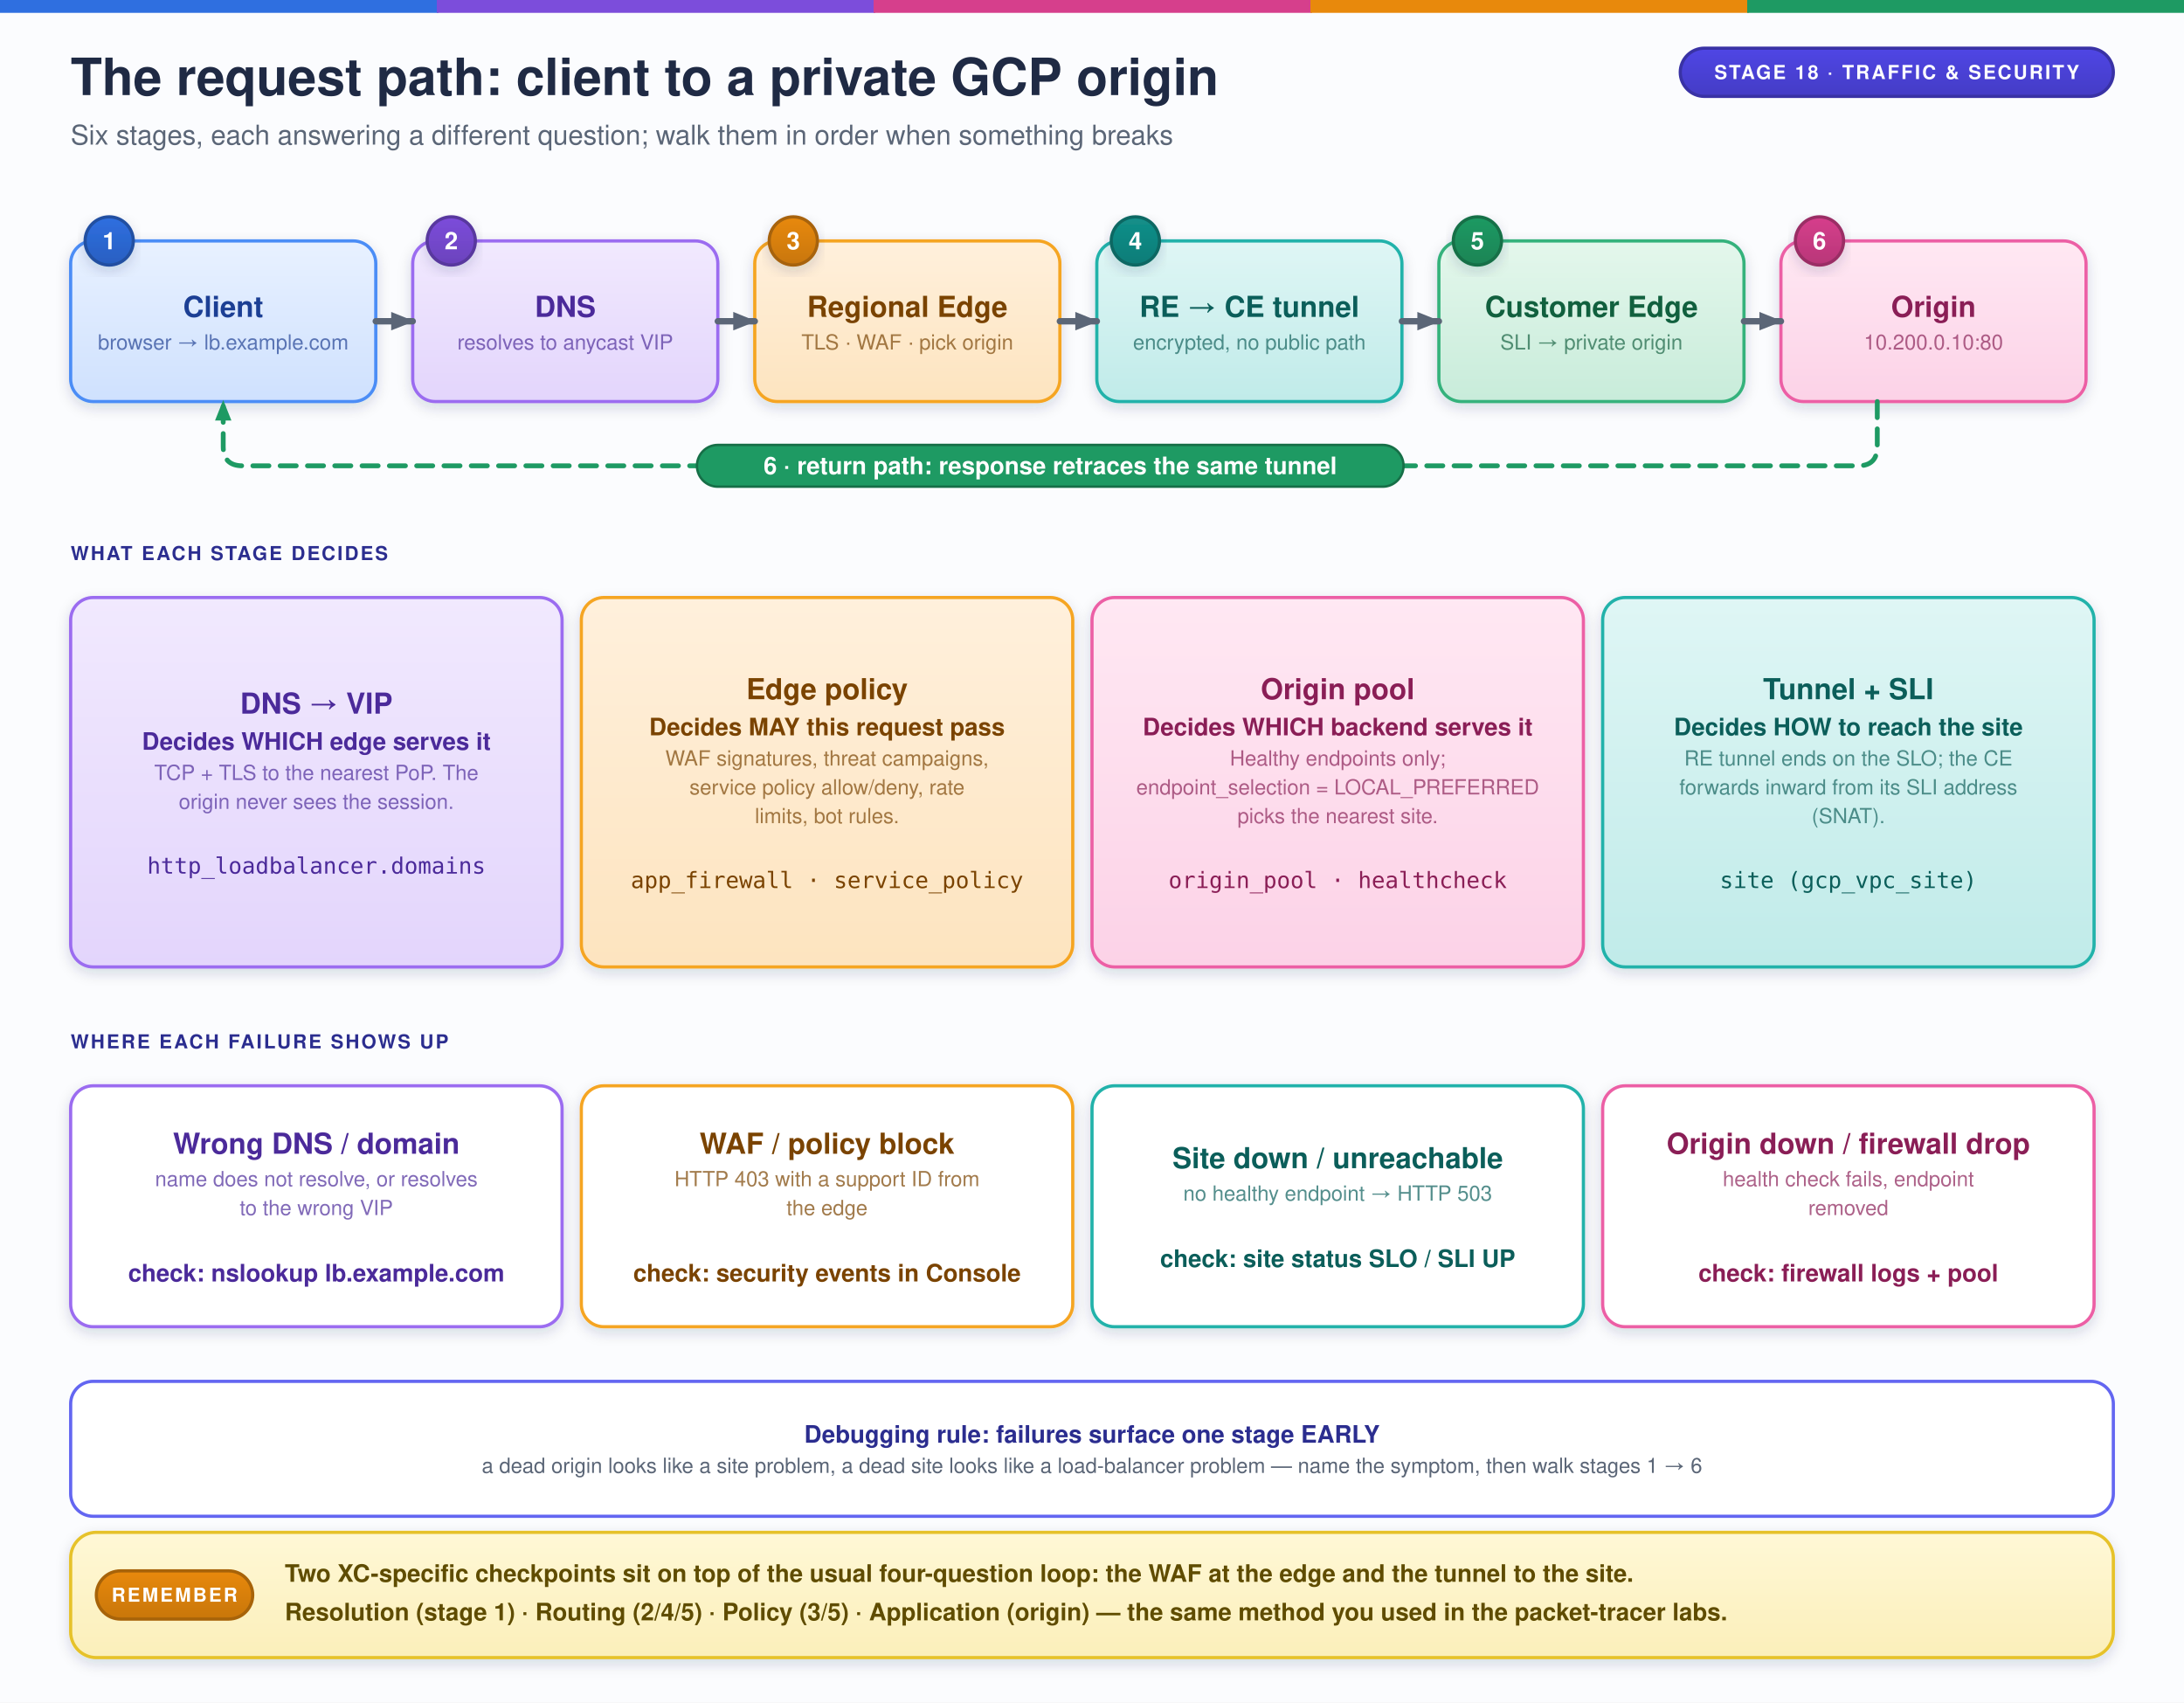
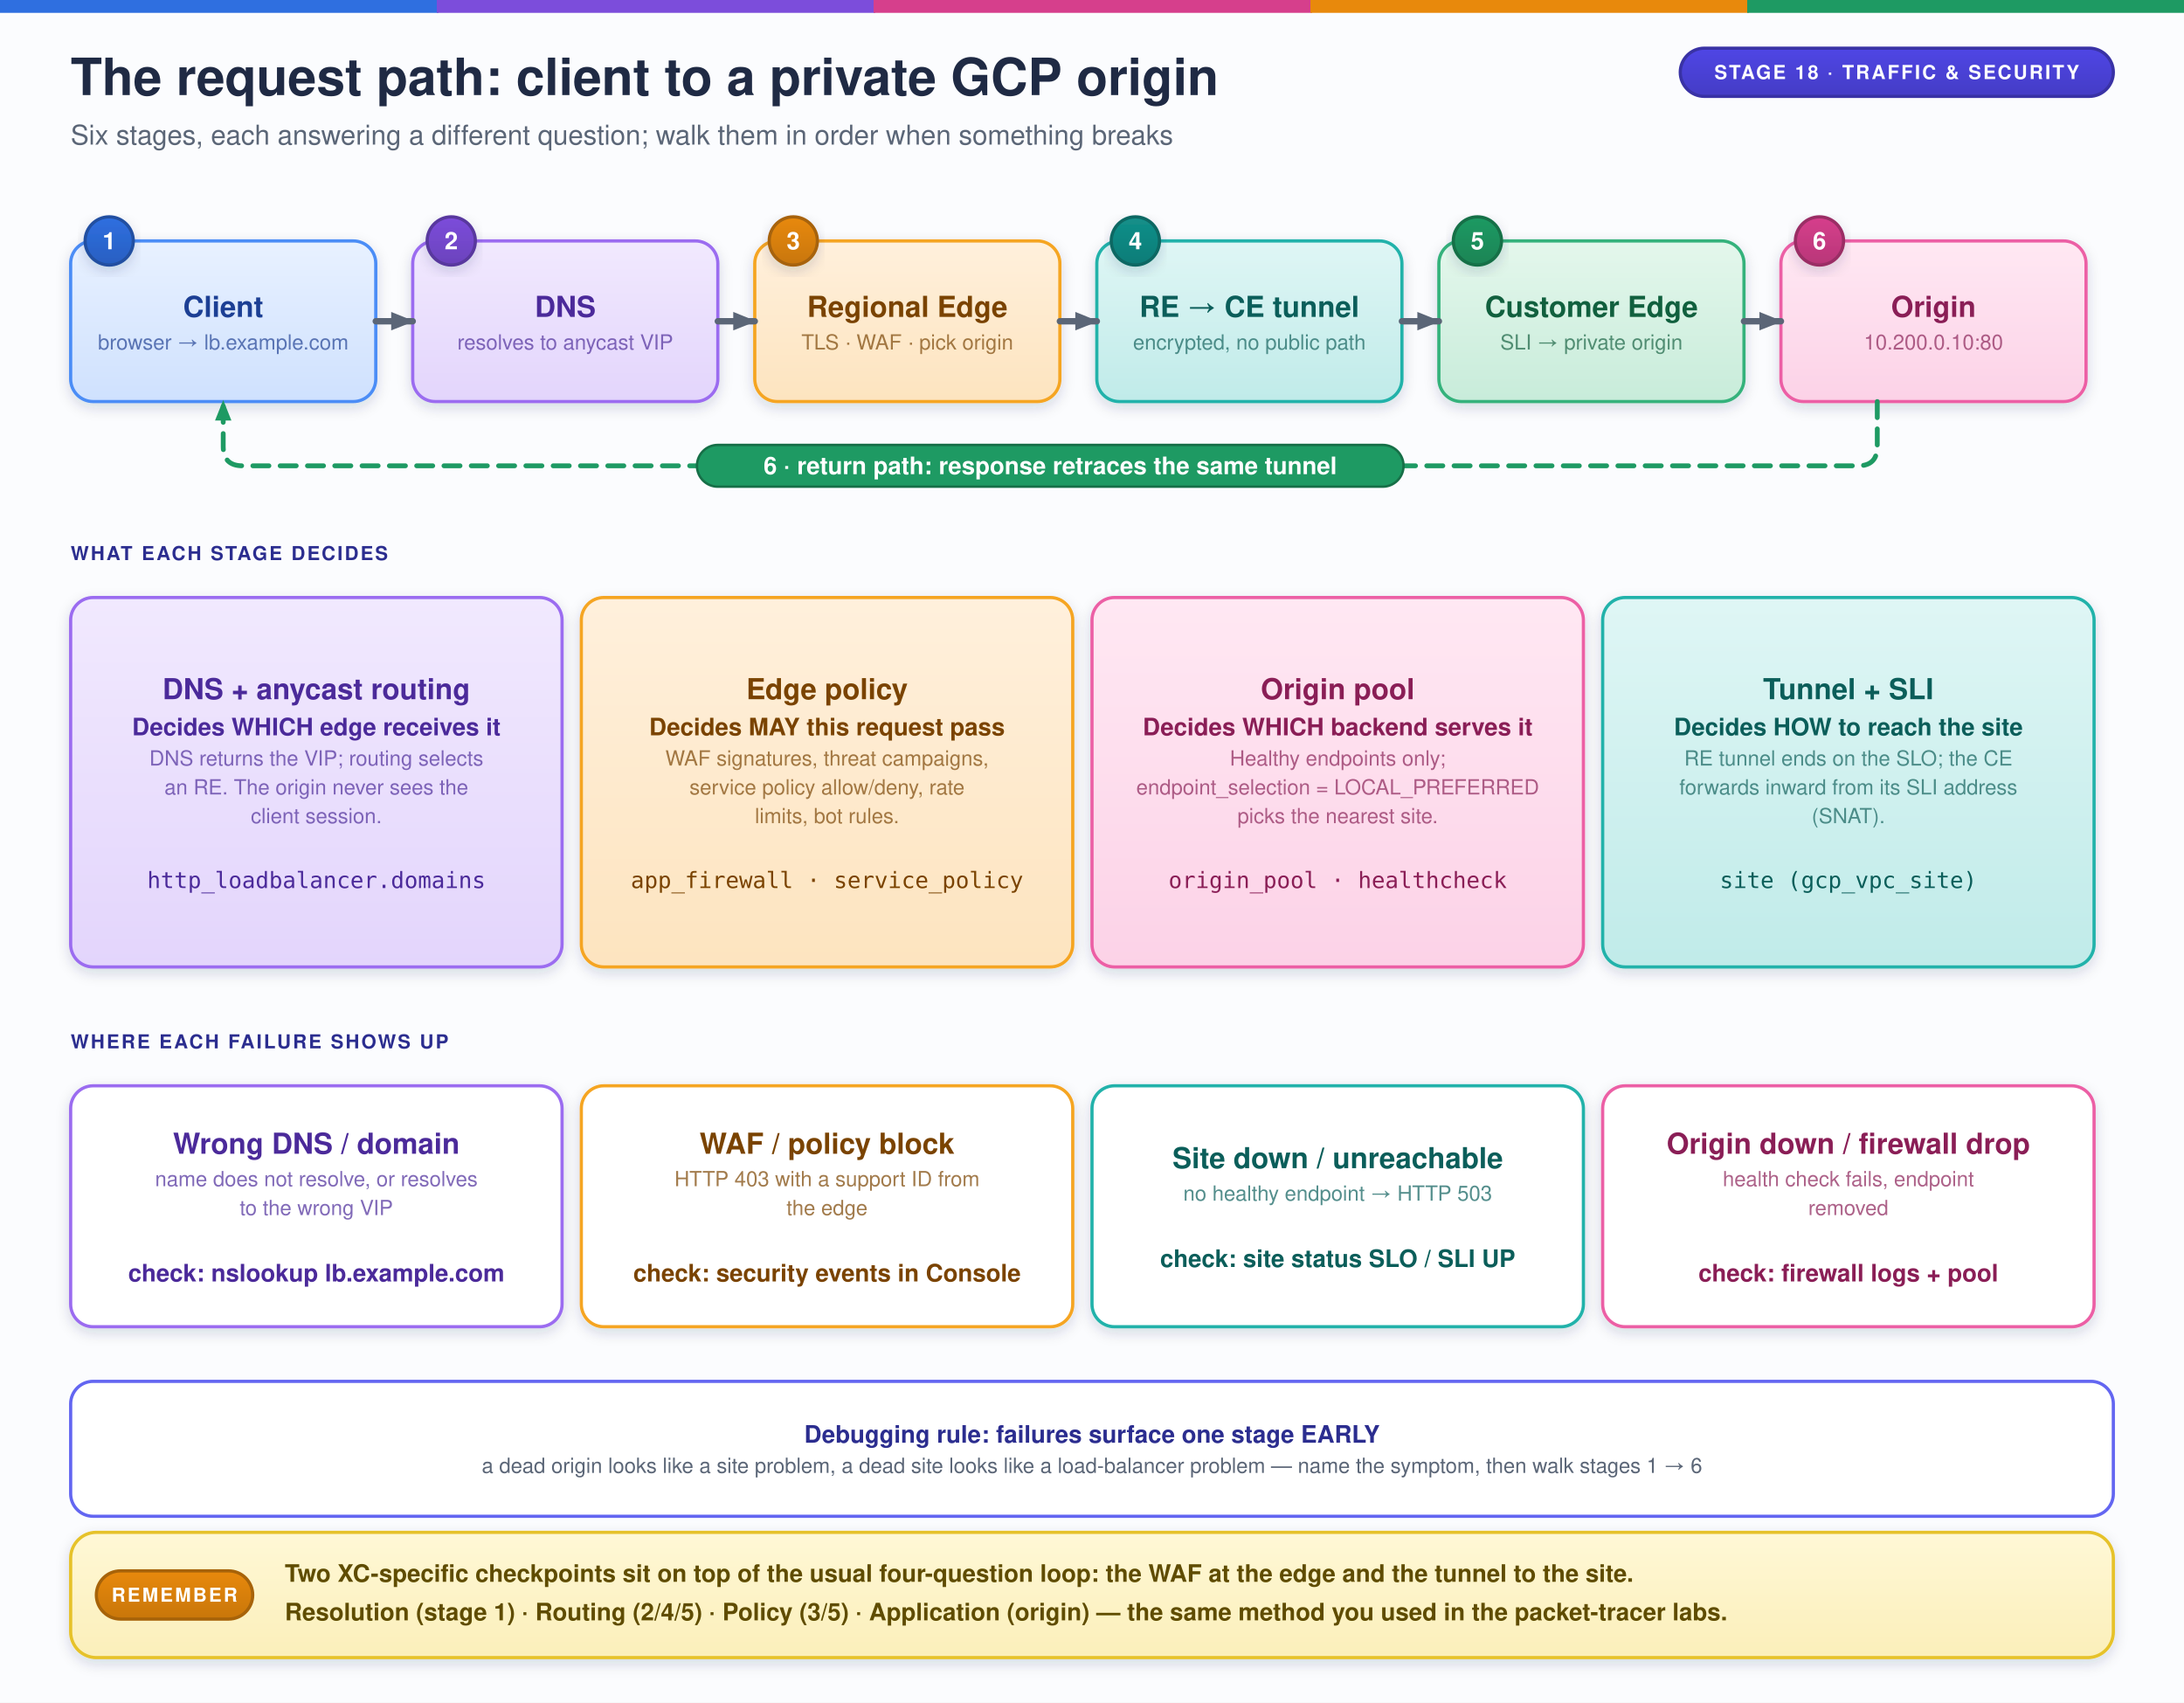
<svg xmlns="http://www.w3.org/2000/svg" width="1360" height="1060" viewBox="0 0 1360 1060" role="img" aria-labelledby="t d">
  <defs>
    <filter id="sh" x="-15%" y="-15%" width="130%" height="140%">
      <feDropShadow dx="0" dy="3" stdDeviation="4" flood-color="#1B2A4A" flood-opacity="0.16" />
    </filter>
    <linearGradient id="g0" x1="0" y1="0" x2="0" y2="1">
      <stop offset="0" stop-color="#4F46E5" />
      <stop offset="1" stop-color="#443CC5" />
    </linearGradient>
    <linearGradient id="g1" x1="0" y1="0" x2="0" y2="1">
      <stop offset="0" stop-color="#E8F1FF" />
      <stop offset="1" stop-color="#CFE1FE" />
    </linearGradient>
    <linearGradient id="g2" x1="0" y1="0" x2="0" y2="1">
      <stop offset="0" stop-color="#2F6FE0" />
      <stop offset="1" stop-color="#285FC1" />
    </linearGradient>
    <linearGradient id="g3" x1="0" y1="0" x2="0" y2="1">
      <stop offset="0" stop-color="#F1E9FE" />
      <stop offset="1" stop-color="#E3D5FC" />
    </linearGradient>
    <linearGradient id="g4" x1="0" y1="0" x2="0" y2="1">
      <stop offset="0" stop-color="#7C4DDB" />
      <stop offset="1" stop-color="#6B42BC" />
    </linearGradient>
    <marker id="m0" markerWidth="14.4" markerHeight="11.5" refX="13.4" refY="5.8" orient="auto-start-reverse" markerUnits="userSpaceOnUse">
      <path d="M0,0 L14.4,5.8 L0,11.5 z" fill="#5B6677" />
    </marker>
    <linearGradient id="g5" x1="0" y1="0" x2="0" y2="1">
      <stop offset="0" stop-color="#FFF0DC" />
      <stop offset="1" stop-color="#FDE4BF" />
    </linearGradient>
    <linearGradient id="g6" x1="0" y1="0" x2="0" y2="1">
      <stop offset="0" stop-color="#E8890C" />
      <stop offset="1" stop-color="#C8760A" />
    </linearGradient>
    <linearGradient id="g7" x1="0" y1="0" x2="0" y2="1">
      <stop offset="0" stop-color="#DFF6F5" />
      <stop offset="1" stop-color="#C0EBE9" />
    </linearGradient>
    <linearGradient id="g8" x1="0" y1="0" x2="0" y2="1">
      <stop offset="0" stop-color="#12908A" />
      <stop offset="1" stop-color="#0F7C77" />
    </linearGradient>
    <linearGradient id="g9" x1="0" y1="0" x2="0" y2="1">
      <stop offset="0" stop-color="#E4F7EC" />
      <stop offset="1" stop-color="#C8ECDA" />
    </linearGradient>
    <linearGradient id="g10" x1="0" y1="0" x2="0" y2="1">
      <stop offset="0" stop-color="#1E9A63" />
      <stop offset="1" stop-color="#1A8455" />
    </linearGradient>
    <linearGradient id="g11" x1="0" y1="0" x2="0" y2="1">
      <stop offset="0" stop-color="#FFE8F3" />
      <stop offset="1" stop-color="#FCD2E7" />
    </linearGradient>
    <linearGradient id="g12" x1="0" y1="0" x2="0" y2="1">
      <stop offset="0" stop-color="#D63F8C" />
      <stop offset="1" stop-color="#B83678" />
    </linearGradient>
    <marker id="m1" markerWidth="12.8" markerHeight="10.2" refX="11.8" refY="5.1" orient="auto-start-reverse" markerUnits="userSpaceOnUse">
      <path d="M0,0 L12.8,5.1 L0,10.2 z" fill="#1E9A63" />
    </marker>
    <linearGradient id="g13" x1="0" y1="0" x2="0" y2="1">
      <stop offset="0" stop-color="#1E9A63" />
      <stop offset="1" stop-color="#1E9A63" />
    </linearGradient>
    <linearGradient id="g14" x1="0" y1="0" x2="0" y2="1">
      <stop offset="0" stop-color="#FFFFFF" />
      <stop offset="1" stop-color="#FFFFFF" />
    </linearGradient>
    <linearGradient id="g15" x1="0" y1="0" x2="0" y2="1">
      <stop offset="0" stop-color="#FFF8D6" />
      <stop offset="1" stop-color="#FBEFBA" />
    </linearGradient>
  </defs>
  <rect width="1360" height="1060" fill="#FBFCFE" />
  <rect x="0.0" y="0" width="273.0" height="8" fill="#2F6FE0" />
  <rect x="272.0" y="0" width="273.0" height="8" fill="#7C4DDB" />
  <rect x="544.0" y="0" width="273.0" height="8" fill="#D63F8C" />
  <rect x="816.0" y="0" width="273.0" height="8" fill="#E8890C" />
  <rect x="1088.0" y="0" width="273.0" height="8" fill="#1E9A63" />
  <text x="44" y="59.2" text-anchor="start" font-family="system-ui,-apple-system,'Segoe UI',Helvetica,Arial,sans-serif" font-size="32" font-weight="700" fill="#1F2A44">The request path: client to a private GCP origin</text>
  <text x="44" y="90.0" text-anchor="start" font-family="system-ui,-apple-system,'Segoe UI',Helvetica,Arial,sans-serif" font-size="17" font-weight="400" fill="#5B6677">Six stages, each answering a different question; walk them in order when something breaks</text>
  <rect x="1046.32" y="30" width="269.68" height="30" rx="15.0" fill="url(#g0)" stroke="#3932A5" stroke-width="2" />
  <text x="1181.16" y="49.2" text-anchor="middle" font-family="system-ui,-apple-system,'Segoe UI',Helvetica,Arial,sans-serif" font-size="12" font-weight="700" fill="#FFFFFF" letter-spacing="1.2">STAGE 18 · TRAFFIC &amp; SECURITY</text>
  <rect x="44" y="150" width="190" height="100" rx="14" fill="url(#g1)" stroke="#4C8DF6" stroke-width="2" filter="url(#sh)" />
  <text x="139.0" y="197.3" text-anchor="middle" font-family="system-ui,-apple-system,'Segoe UI',Helvetica,Arial,sans-serif" font-size="18" font-weight="700" fill="#1C3F94">Client</text>
  <text x="139.0" y="217.6" text-anchor="middle" font-family="system-ui,-apple-system,'Segoe UI',Helvetica,Arial,sans-serif" font-size="13" font-weight="400" fill="#5974B4">browser → lb.example.com</text>
  <ellipse cx="68.0" cy="150.0" rx="15.0" ry="15.0" fill="url(#g2)" stroke="#2250A1" stroke-width="2" filter="url(#sh)" />
  <text x="68.0" y="155.2" text-anchor="middle" font-family="system-ui,-apple-system,'Segoe UI',Helvetica,Arial,sans-serif" font-size="15" font-weight="700" fill="#FFFFFF">1</text>
  <rect x="257" y="150" width="190" height="100" rx="14" fill="url(#g3)" stroke="#9B6CF0" stroke-width="2" filter="url(#sh)" />
  <text x="352.0" y="197.3" text-anchor="middle" font-family="system-ui,-apple-system,'Segoe UI',Helvetica,Arial,sans-serif" font-size="18" font-weight="700" fill="#4B2A9A">DNS</text>
  <text x="352.0" y="217.6" text-anchor="middle" font-family="system-ui,-apple-system,'Segoe UI',Helvetica,Arial,sans-serif" font-size="13" font-weight="400" fill="#7D63B8">resolves to anycast VIP</text>
  <ellipse cx="281.0" cy="150.0" rx="15.0" ry="15.0" fill="url(#g4)" stroke="#59379E" stroke-width="2" filter="url(#sh)" />
  <text x="281.0" y="155.2" text-anchor="middle" font-family="system-ui,-apple-system,'Segoe UI',Helvetica,Arial,sans-serif" font-size="15" font-weight="700" fill="#FFFFFF">2</text>
  <path d="M234.0,200.0 L257.0,200.0" fill="none" stroke="#5B6677" stroke-width="4" stroke-linecap="round" stroke-linejoin="round" marker-end="url(#m0)" />
  <rect x="470" y="150" width="190" height="100" rx="14" fill="url(#g5)" stroke="#F5A524" stroke-width="2" filter="url(#sh)" />
  <text x="565.0" y="197.3" text-anchor="middle" font-family="system-ui,-apple-system,'Segoe UI',Helvetica,Arial,sans-serif" font-size="18" font-weight="700" fill="#7A4300">Regional Edge</text>
  <text x="565.0" y="217.6" text-anchor="middle" font-family="system-ui,-apple-system,'Segoe UI',Helvetica,Arial,sans-serif" font-size="13" font-weight="400" fill="#A27742">TLS · WAF · pick origin</text>
  <ellipse cx="494.0" cy="150.0" rx="15.0" ry="15.0" fill="url(#g6)" stroke="#A76309" stroke-width="2" filter="url(#sh)" />
  <text x="494.0" y="155.2" text-anchor="middle" font-family="system-ui,-apple-system,'Segoe UI',Helvetica,Arial,sans-serif" font-size="15" font-weight="700" fill="#FFFFFF">3</text>
  <path d="M447.0,200.0 L470.0,200.0" fill="none" stroke="#5B6677" stroke-width="4" stroke-linecap="round" stroke-linejoin="round" marker-end="url(#m0)" />
  <rect x="683" y="150" width="190" height="100" rx="14" fill="url(#g7)" stroke="#20B2AA" stroke-width="2" filter="url(#sh)" />
  <text x="778.0" y="197.3" text-anchor="middle" font-family="system-ui,-apple-system,'Segoe UI',Helvetica,Arial,sans-serif" font-size="18" font-weight="700" fill="#0B5E5A">RE → CE tunnel</text>
  <text x="778.0" y="217.6" text-anchor="middle" font-family="system-ui,-apple-system,'Segoe UI',Helvetica,Arial,sans-serif" font-size="13" font-weight="400" fill="#4B8C88">encrypted, no public path</text>
  <ellipse cx="707.0" cy="150.0" rx="15.0" ry="15.0" fill="url(#g8)" stroke="#0D6863" stroke-width="2" filter="url(#sh)" />
  <text x="707.0" y="155.2" text-anchor="middle" font-family="system-ui,-apple-system,'Segoe UI',Helvetica,Arial,sans-serif" font-size="15" font-weight="700" fill="#FFFFFF">4</text>
  <path d="M660.0,200.0 L683.0,200.0" fill="none" stroke="#5B6677" stroke-width="4" stroke-linecap="round" stroke-linejoin="round" marker-end="url(#m0)" />
  <rect x="896" y="150" width="190" height="100" rx="14" fill="url(#g9)" stroke="#34B27B" stroke-width="2" filter="url(#sh)" />
  <text x="991.0" y="197.3" text-anchor="middle" font-family="system-ui,-apple-system,'Segoe UI',Helvetica,Arial,sans-serif" font-size="18" font-weight="700" fill="#11603E">Customer Edge</text>
  <text x="991.0" y="217.6" text-anchor="middle" font-family="system-ui,-apple-system,'Segoe UI',Helvetica,Arial,sans-serif" font-size="13" font-weight="400" fill="#508D72">SLI → private origin</text>
  <ellipse cx="920.0" cy="150.0" rx="15.0" ry="15.0" fill="url(#g10)" stroke="#166F47" stroke-width="2" filter="url(#sh)" />
  <text x="920.0" y="155.2" text-anchor="middle" font-family="system-ui,-apple-system,'Segoe UI',Helvetica,Arial,sans-serif" font-size="15" font-weight="700" fill="#FFFFFF">5</text>
  <path d="M873.0,200.0 L896.0,200.0" fill="none" stroke="#5B6677" stroke-width="4" stroke-linecap="round" stroke-linejoin="round" marker-end="url(#m0)" />
  <rect x="1109" y="150" width="190" height="100" rx="14" fill="url(#g11)" stroke="#EC5FA5" stroke-width="2" filter="url(#sh)" />
  <text x="1204.0" y="197.3" text-anchor="middle" font-family="system-ui,-apple-system,'Segoe UI',Helvetica,Arial,sans-serif" font-size="18" font-weight="700" fill="#8A1E56">Origin</text>
  <text x="1204.0" y="217.6" text-anchor="middle" font-family="system-ui,-apple-system,'Segoe UI',Helvetica,Arial,sans-serif" font-size="13" font-weight="400" fill="#AD5B85">10.200.0.10:80</text>
  <ellipse cx="1133.0" cy="150.0" rx="15.0" ry="15.0" fill="url(#g12)" stroke="#9A2D65" stroke-width="2" filter="url(#sh)" />
  <text x="1133.0" y="155.2" text-anchor="middle" font-family="system-ui,-apple-system,'Segoe UI',Helvetica,Arial,sans-serif" font-size="15" font-weight="700" fill="#FFFFFF">6</text>
  <path d="M1086.0,200.0 L1109.0,200.0" fill="none" stroke="#5B6677" stroke-width="4" stroke-linecap="round" stroke-linejoin="round" marker-end="url(#m0)" />
  <path d="M1169.0,250.0 L1169.0,278.0 Q1169.0,290.0 1157.0,290.0 L151.0,290.0 Q139.0,290.0 139.0,278.0 L139.0,250.0" fill="none" stroke="#1E9A63" stroke-width="3" stroke-linecap="round" stroke-linejoin="round" stroke-dasharray="10 7" marker-end="url(#m1)" />
  <rect x="434.0" y="277.0" width="440" height="26" rx="13.0" fill="url(#g13)" stroke="#166F47" stroke-width="1.5" />
  <text x="654.0" y="295.2" text-anchor="middle" font-family="system-ui,-apple-system,'Segoe UI',Helvetica,Arial,sans-serif" font-size="15" font-weight="700" fill="#FFFFFF">6 · return path: response retraces the same tunnel</text>
  <text x="44" y="348.7" text-anchor="start" font-family="system-ui,-apple-system,'Segoe UI',Helvetica,Arial,sans-serif" font-size="12" font-weight="700" fill="#2B2D8F" letter-spacing="1.2">WHAT EACH STAGE DECIDES</text>
  <rect x="44" y="372" width="306" height="230" rx="14" fill="url(#g3)" stroke="#9B6CF0" stroke-width="2" filter="url(#sh)" />
-   <text x="197.0" y="444.3" text-anchor="middle" font-family="system-ui,-apple-system,'Segoe UI',Helvetica,Arial,sans-serif" font-size="18" font-weight="700" fill="#4B2A9A">DNS → VIP</text>
-   <text x="197.0" y="466.8" text-anchor="middle" font-family="system-ui,-apple-system,'Segoe UI',Helvetica,Arial,sans-serif" font-size="15" font-weight="700" fill="#4B2A9A">Decides WHICH edge serves it</text>
-   <text x="197.0" y="485.6" text-anchor="middle" font-family="system-ui,-apple-system,'Segoe UI',Helvetica,Arial,sans-serif" font-size="13" font-weight="400" fill="#7D63B8">TCP + TLS to the nearest PoP. The</text>
-   <text x="197.0" y="503.6" text-anchor="middle" font-family="system-ui,-apple-system,'Segoe UI',Helvetica,Arial,sans-serif" font-size="13" font-weight="400" fill="#7D63B8">origin never sees the session.</text>
-   <text x="197.0" y="523.8" text-anchor="middle" font-family="system-ui,-apple-system,'Segoe UI',Helvetica,Arial,sans-serif" font-size="15" font-weight="400" fill="#4B2A9A" />
-   <text x="197.0" y="543.9" text-anchor="middle" font-family="ui-monospace,SFMono-Regular,Menlo,Consolas,monospace" font-size="14" font-weight="500" fill="#4B2A9A">http_loadbalancer.domains</text>
+   <text x="197.0" y="435.3" text-anchor="middle" font-family="system-ui,-apple-system,'Segoe UI',Helvetica,Arial,sans-serif" font-size="18" font-weight="700" fill="#4B2A9A">DNS + anycast routing</text>
+   <text x="197.0" y="457.8" text-anchor="middle" font-family="system-ui,-apple-system,'Segoe UI',Helvetica,Arial,sans-serif" font-size="15" font-weight="700" fill="#4B2A9A">Decides WHICH edge receives it</text>
+   <text x="197.0" y="476.6" text-anchor="middle" font-family="system-ui,-apple-system,'Segoe UI',Helvetica,Arial,sans-serif" font-size="13" font-weight="400" fill="#7D63B8">DNS returns the VIP; routing selects</text>
+   <text x="197.0" y="494.6" text-anchor="middle" font-family="system-ui,-apple-system,'Segoe UI',Helvetica,Arial,sans-serif" font-size="13" font-weight="400" fill="#7D63B8">an RE. The origin never sees the</text>
+   <text x="197.0" y="512.5" text-anchor="middle" font-family="system-ui,-apple-system,'Segoe UI',Helvetica,Arial,sans-serif" font-size="13" font-weight="400" fill="#7D63B8">client session.</text>
+   <text x="197.0" y="532.8" text-anchor="middle" font-family="system-ui,-apple-system,'Segoe UI',Helvetica,Arial,sans-serif" font-size="15" font-weight="400" fill="#4B2A9A" />
+   <text x="197.0" y="552.9" text-anchor="middle" font-family="ui-monospace,SFMono-Regular,Menlo,Consolas,monospace" font-size="14" font-weight="500" fill="#4B2A9A">http_loadbalancer.domains</text>
  <rect x="362" y="372" width="306" height="230" rx="14" fill="url(#g5)" stroke="#F5A524" stroke-width="2" filter="url(#sh)" />
  <text x="515.0" y="435.3" text-anchor="middle" font-family="system-ui,-apple-system,'Segoe UI',Helvetica,Arial,sans-serif" font-size="18" font-weight="700" fill="#7A4300">Edge policy</text>
  <text x="515.0" y="457.8" text-anchor="middle" font-family="system-ui,-apple-system,'Segoe UI',Helvetica,Arial,sans-serif" font-size="15" font-weight="700" fill="#7A4300">Decides MAY this request pass</text>
  <text x="515.0" y="476.6" text-anchor="middle" font-family="system-ui,-apple-system,'Segoe UI',Helvetica,Arial,sans-serif" font-size="13" font-weight="400" fill="#A27742">WAF signatures, threat campaigns,</text>
  <text x="515.0" y="494.6" text-anchor="middle" font-family="system-ui,-apple-system,'Segoe UI',Helvetica,Arial,sans-serif" font-size="13" font-weight="400" fill="#A27742">service policy allow/deny, rate</text>
  <text x="515.0" y="512.5" text-anchor="middle" font-family="system-ui,-apple-system,'Segoe UI',Helvetica,Arial,sans-serif" font-size="13" font-weight="400" fill="#A27742">limits, bot rules.</text>
  <text x="515.0" y="532.8" text-anchor="middle" font-family="system-ui,-apple-system,'Segoe UI',Helvetica,Arial,sans-serif" font-size="15" font-weight="400" fill="#7A4300" />
  <text x="515.0" y="552.9" text-anchor="middle" font-family="ui-monospace,SFMono-Regular,Menlo,Consolas,monospace" font-size="14" font-weight="500" fill="#7A4300">app_firewall · service_policy</text>
  <rect x="680" y="372" width="306" height="230" rx="14" fill="url(#g11)" stroke="#EC5FA5" stroke-width="2" filter="url(#sh)" />
  <text x="833.0" y="435.3" text-anchor="middle" font-family="system-ui,-apple-system,'Segoe UI',Helvetica,Arial,sans-serif" font-size="18" font-weight="700" fill="#8A1E56">Origin pool</text>
  <text x="833.0" y="457.8" text-anchor="middle" font-family="system-ui,-apple-system,'Segoe UI',Helvetica,Arial,sans-serif" font-size="15" font-weight="700" fill="#8A1E56">Decides WHICH backend serves it</text>
  <text x="833.0" y="476.6" text-anchor="middle" font-family="system-ui,-apple-system,'Segoe UI',Helvetica,Arial,sans-serif" font-size="13" font-weight="400" fill="#AD5B85">Healthy endpoints only;</text>
  <text x="833.0" y="494.6" text-anchor="middle" font-family="system-ui,-apple-system,'Segoe UI',Helvetica,Arial,sans-serif" font-size="13" font-weight="400" fill="#AD5B85">endpoint_selection = LOCAL_PREFERRED</text>
  <text x="833.0" y="512.5" text-anchor="middle" font-family="system-ui,-apple-system,'Segoe UI',Helvetica,Arial,sans-serif" font-size="13" font-weight="400" fill="#AD5B85">picks the nearest site.</text>
  <text x="833.0" y="532.8" text-anchor="middle" font-family="system-ui,-apple-system,'Segoe UI',Helvetica,Arial,sans-serif" font-size="15" font-weight="400" fill="#8A1E56" />
  <text x="833.0" y="552.9" text-anchor="middle" font-family="ui-monospace,SFMono-Regular,Menlo,Consolas,monospace" font-size="14" font-weight="500" fill="#8A1E56">origin_pool · healthcheck</text>
  <rect x="998" y="372" width="306" height="230" rx="14" fill="url(#g7)" stroke="#20B2AA" stroke-width="2" filter="url(#sh)" />
  <text x="1151.0" y="435.3" text-anchor="middle" font-family="system-ui,-apple-system,'Segoe UI',Helvetica,Arial,sans-serif" font-size="18" font-weight="700" fill="#0B5E5A">Tunnel + SLI</text>
  <text x="1151.0" y="457.8" text-anchor="middle" font-family="system-ui,-apple-system,'Segoe UI',Helvetica,Arial,sans-serif" font-size="15" font-weight="700" fill="#0B5E5A">Decides HOW to reach the site</text>
  <text x="1151.0" y="476.6" text-anchor="middle" font-family="system-ui,-apple-system,'Segoe UI',Helvetica,Arial,sans-serif" font-size="13" font-weight="400" fill="#4B8C88">RE tunnel ends on the SLO; the CE</text>
  <text x="1151.0" y="494.6" text-anchor="middle" font-family="system-ui,-apple-system,'Segoe UI',Helvetica,Arial,sans-serif" font-size="13" font-weight="400" fill="#4B8C88">forwards inward from its SLI address</text>
  <text x="1151.0" y="512.5" text-anchor="middle" font-family="system-ui,-apple-system,'Segoe UI',Helvetica,Arial,sans-serif" font-size="13" font-weight="400" fill="#4B8C88">(SNAT).</text>
  <text x="1151.0" y="532.8" text-anchor="middle" font-family="system-ui,-apple-system,'Segoe UI',Helvetica,Arial,sans-serif" font-size="15" font-weight="400" fill="#0B5E5A" />
  <text x="1151.0" y="552.9" text-anchor="middle" font-family="ui-monospace,SFMono-Regular,Menlo,Consolas,monospace" font-size="14" font-weight="500" fill="#0B5E5A">site (gcp_vpc_site)</text>
  <text x="44" y="652.7" text-anchor="start" font-family="system-ui,-apple-system,'Segoe UI',Helvetica,Arial,sans-serif" font-size="12" font-weight="700" fill="#2B2D8F" letter-spacing="1.2">WHERE EACH FAILURE SHOWS UP</text>
  <rect x="44" y="676" width="306" height="150" rx="14" fill="url(#g14)" stroke="#9B6CF0" stroke-width="2" filter="url(#sh)" />
  <text x="197.0" y="718.3" text-anchor="middle" font-family="system-ui,-apple-system,'Segoe UI',Helvetica,Arial,sans-serif" font-size="18" font-weight="700" fill="#4B2A9A">Wrong DNS / domain</text>
  <text x="197.0" y="738.5" text-anchor="middle" font-family="system-ui,-apple-system,'Segoe UI',Helvetica,Arial,sans-serif" font-size="13" font-weight="400" fill="#816AB8">name does not resolve, or resolves</text>
  <text x="197.0" y="756.5" text-anchor="middle" font-family="system-ui,-apple-system,'Segoe UI',Helvetica,Arial,sans-serif" font-size="13" font-weight="400" fill="#816AB8">to the wrong VIP</text>
  <text x="197.0" y="776.8" text-anchor="middle" font-family="system-ui,-apple-system,'Segoe UI',Helvetica,Arial,sans-serif" font-size="15" font-weight="400" fill="#4B2A9A" />
  <text x="197.0" y="797.8" text-anchor="middle" font-family="system-ui,-apple-system,'Segoe UI',Helvetica,Arial,sans-serif" font-size="15" font-weight="700" fill="#4B2A9A">check: nslookup lb.example.com</text>
  <rect x="362" y="676" width="306" height="150" rx="14" fill="url(#g14)" stroke="#F5A524" stroke-width="2" filter="url(#sh)" />
  <text x="515.0" y="718.3" text-anchor="middle" font-family="system-ui,-apple-system,'Segoe UI',Helvetica,Arial,sans-serif" font-size="18" font-weight="700" fill="#7A4300">WAF / policy block</text>
  <text x="515.0" y="738.5" text-anchor="middle" font-family="system-ui,-apple-system,'Segoe UI',Helvetica,Arial,sans-serif" font-size="13" font-weight="400" fill="#A27B4C">HTTP 403 with a support ID from</text>
  <text x="515.0" y="756.5" text-anchor="middle" font-family="system-ui,-apple-system,'Segoe UI',Helvetica,Arial,sans-serif" font-size="13" font-weight="400" fill="#A27B4C">the edge</text>
  <text x="515.0" y="776.8" text-anchor="middle" font-family="system-ui,-apple-system,'Segoe UI',Helvetica,Arial,sans-serif" font-size="15" font-weight="400" fill="#7A4300" />
  <text x="515.0" y="797.8" text-anchor="middle" font-family="system-ui,-apple-system,'Segoe UI',Helvetica,Arial,sans-serif" font-size="15" font-weight="700" fill="#7A4300">check: security events in Console</text>
  <rect x="680" y="676" width="306" height="150" rx="14" fill="url(#g14)" stroke="#20B2AA" stroke-width="2" filter="url(#sh)" />
  <text x="833.0" y="727.3" text-anchor="middle" font-family="system-ui,-apple-system,'Segoe UI',Helvetica,Arial,sans-serif" font-size="18" font-weight="700" fill="#0B5E5A">Site down / unreachable</text>
  <text x="833.0" y="747.5" text-anchor="middle" font-family="system-ui,-apple-system,'Segoe UI',Helvetica,Arial,sans-serif" font-size="13" font-weight="400" fill="#548E8C">no healthy endpoint → HTTP 503</text>
  <text x="833.0" y="767.8" text-anchor="middle" font-family="system-ui,-apple-system,'Segoe UI',Helvetica,Arial,sans-serif" font-size="15" font-weight="400" fill="#0B5E5A" />
  <text x="833.0" y="788.8" text-anchor="middle" font-family="system-ui,-apple-system,'Segoe UI',Helvetica,Arial,sans-serif" font-size="15" font-weight="700" fill="#0B5E5A">check: site status SLO / SLI UP</text>
  <rect x="998" y="676" width="306" height="150" rx="14" fill="url(#g14)" stroke="#EC5FA5" stroke-width="2" filter="url(#sh)" />
  <text x="1151.0" y="718.3" text-anchor="middle" font-family="system-ui,-apple-system,'Segoe UI',Helvetica,Arial,sans-serif" font-size="18" font-weight="700" fill="#8A1E56">Origin down / firewall drop</text>
  <text x="1151.0" y="738.5" text-anchor="middle" font-family="system-ui,-apple-system,'Segoe UI',Helvetica,Arial,sans-serif" font-size="13" font-weight="400" fill="#AD6289">health check fails, endpoint</text>
  <text x="1151.0" y="756.5" text-anchor="middle" font-family="system-ui,-apple-system,'Segoe UI',Helvetica,Arial,sans-serif" font-size="13" font-weight="400" fill="#AD6289">removed</text>
  <text x="1151.0" y="776.8" text-anchor="middle" font-family="system-ui,-apple-system,'Segoe UI',Helvetica,Arial,sans-serif" font-size="15" font-weight="400" fill="#8A1E56" />
  <text x="1151.0" y="797.8" text-anchor="middle" font-family="system-ui,-apple-system,'Segoe UI',Helvetica,Arial,sans-serif" font-size="15" font-weight="700" fill="#8A1E56">check: firewall logs + pool</text>
  <rect x="44" y="860" width="1272" height="84" rx="14" fill="url(#g14)" stroke="#6366F1" stroke-width="2" />
  <text x="680.0" y="898.2" text-anchor="middle" font-family="system-ui,-apple-system,'Segoe UI',Helvetica,Arial,sans-serif" font-size="15" font-weight="700" fill="#2B2D8F">Debugging rule: failures surface one stage EARLY</text>
  <text x="680.0" y="917.0" text-anchor="middle" font-family="system-ui,-apple-system,'Segoe UI',Helvetica,Arial,sans-serif" font-size="13" font-weight="400" fill="#5B6677">a dead origin looks like a site problem, a dead site looks like a load-balancer problem — name the symptom, then walk stages 1 → 6</text>
  <rect x="44" y="954" width="1272" height="78" rx="16" fill="url(#g15)" stroke="#E6C229" stroke-width="2" filter="url(#sh)" />
  <rect x="60" y="978.0" width="97.36" height="30" rx="15.0" fill="url(#g6)" stroke="#A76309" stroke-width="2" />
  <text x="108.68" y="997.2" text-anchor="middle" font-family="system-ui,-apple-system,'Segoe UI',Helvetica,Arial,sans-serif" font-size="12" font-weight="700" fill="#FFFFFF" letter-spacing="1.2">REMEMBER</text>
  <text x="177.36" y="984.8" text-anchor="start" font-family="system-ui,-apple-system,'Segoe UI',Helvetica,Arial,sans-serif" font-size="15" font-weight="700" fill="#5F4C00">Two XC-specific checkpoints sit on top of the usual four-question loop: the WAF at the edge and the tunnel to the site.</text>
  <text x="177.36" y="1008.8" text-anchor="start" font-family="system-ui,-apple-system,'Segoe UI',Helvetica,Arial,sans-serif" font-size="15" font-weight="700" fill="#5F4C00">Resolution (stage 1) · Routing (2/4/5) · Policy (3/5) · Application (origin) — the same method you used in the packet-tracer labs.</text>
</svg>
